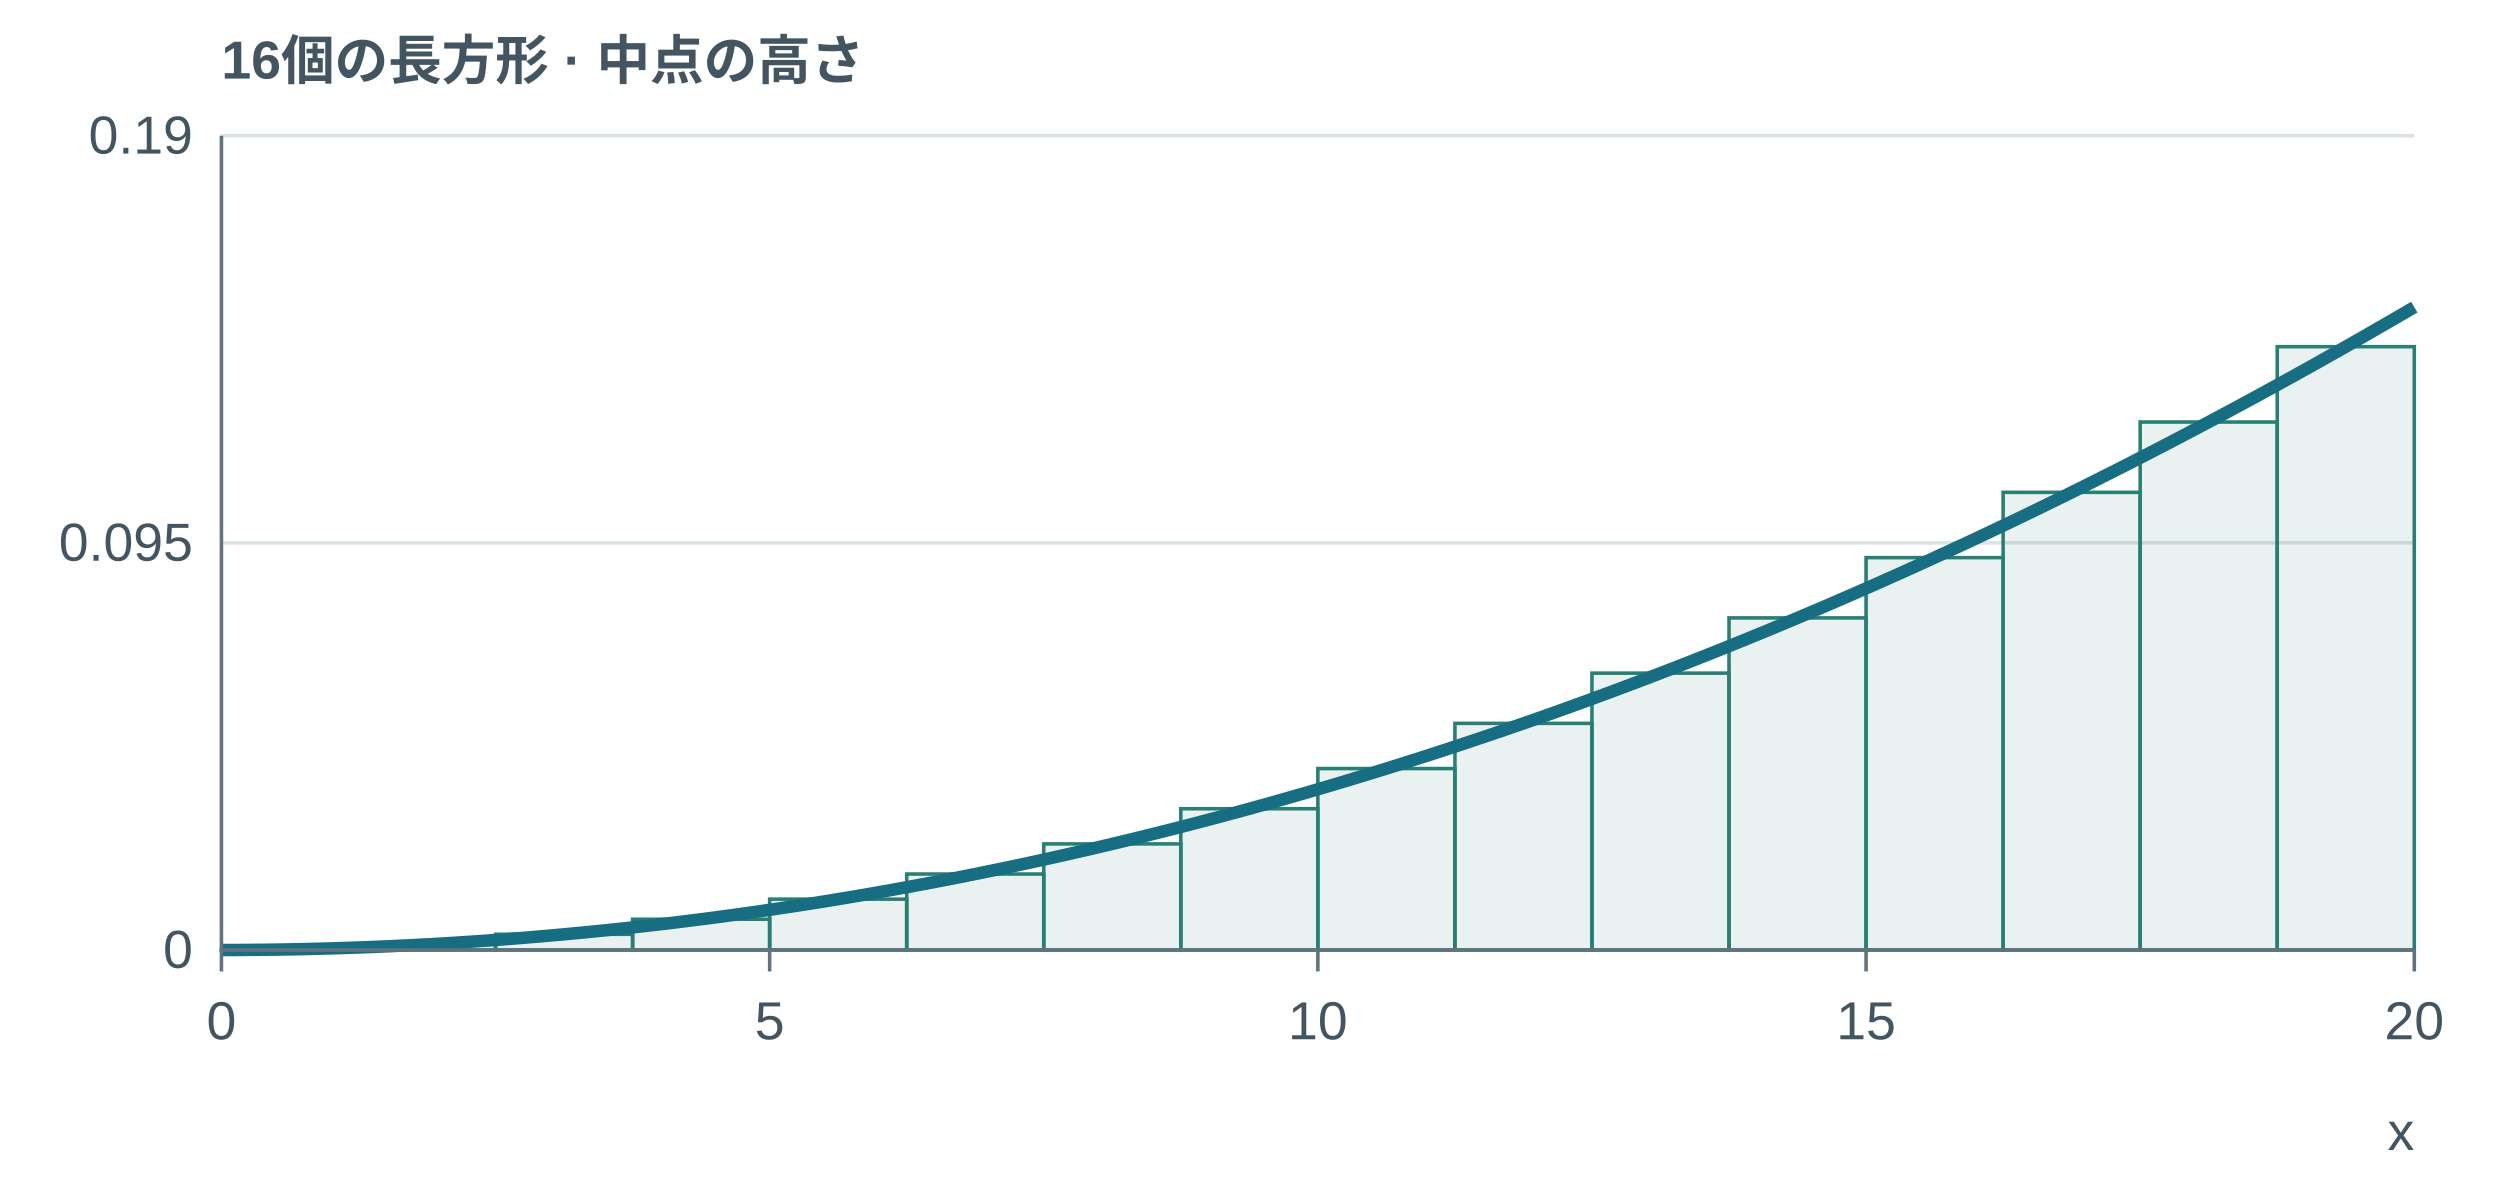
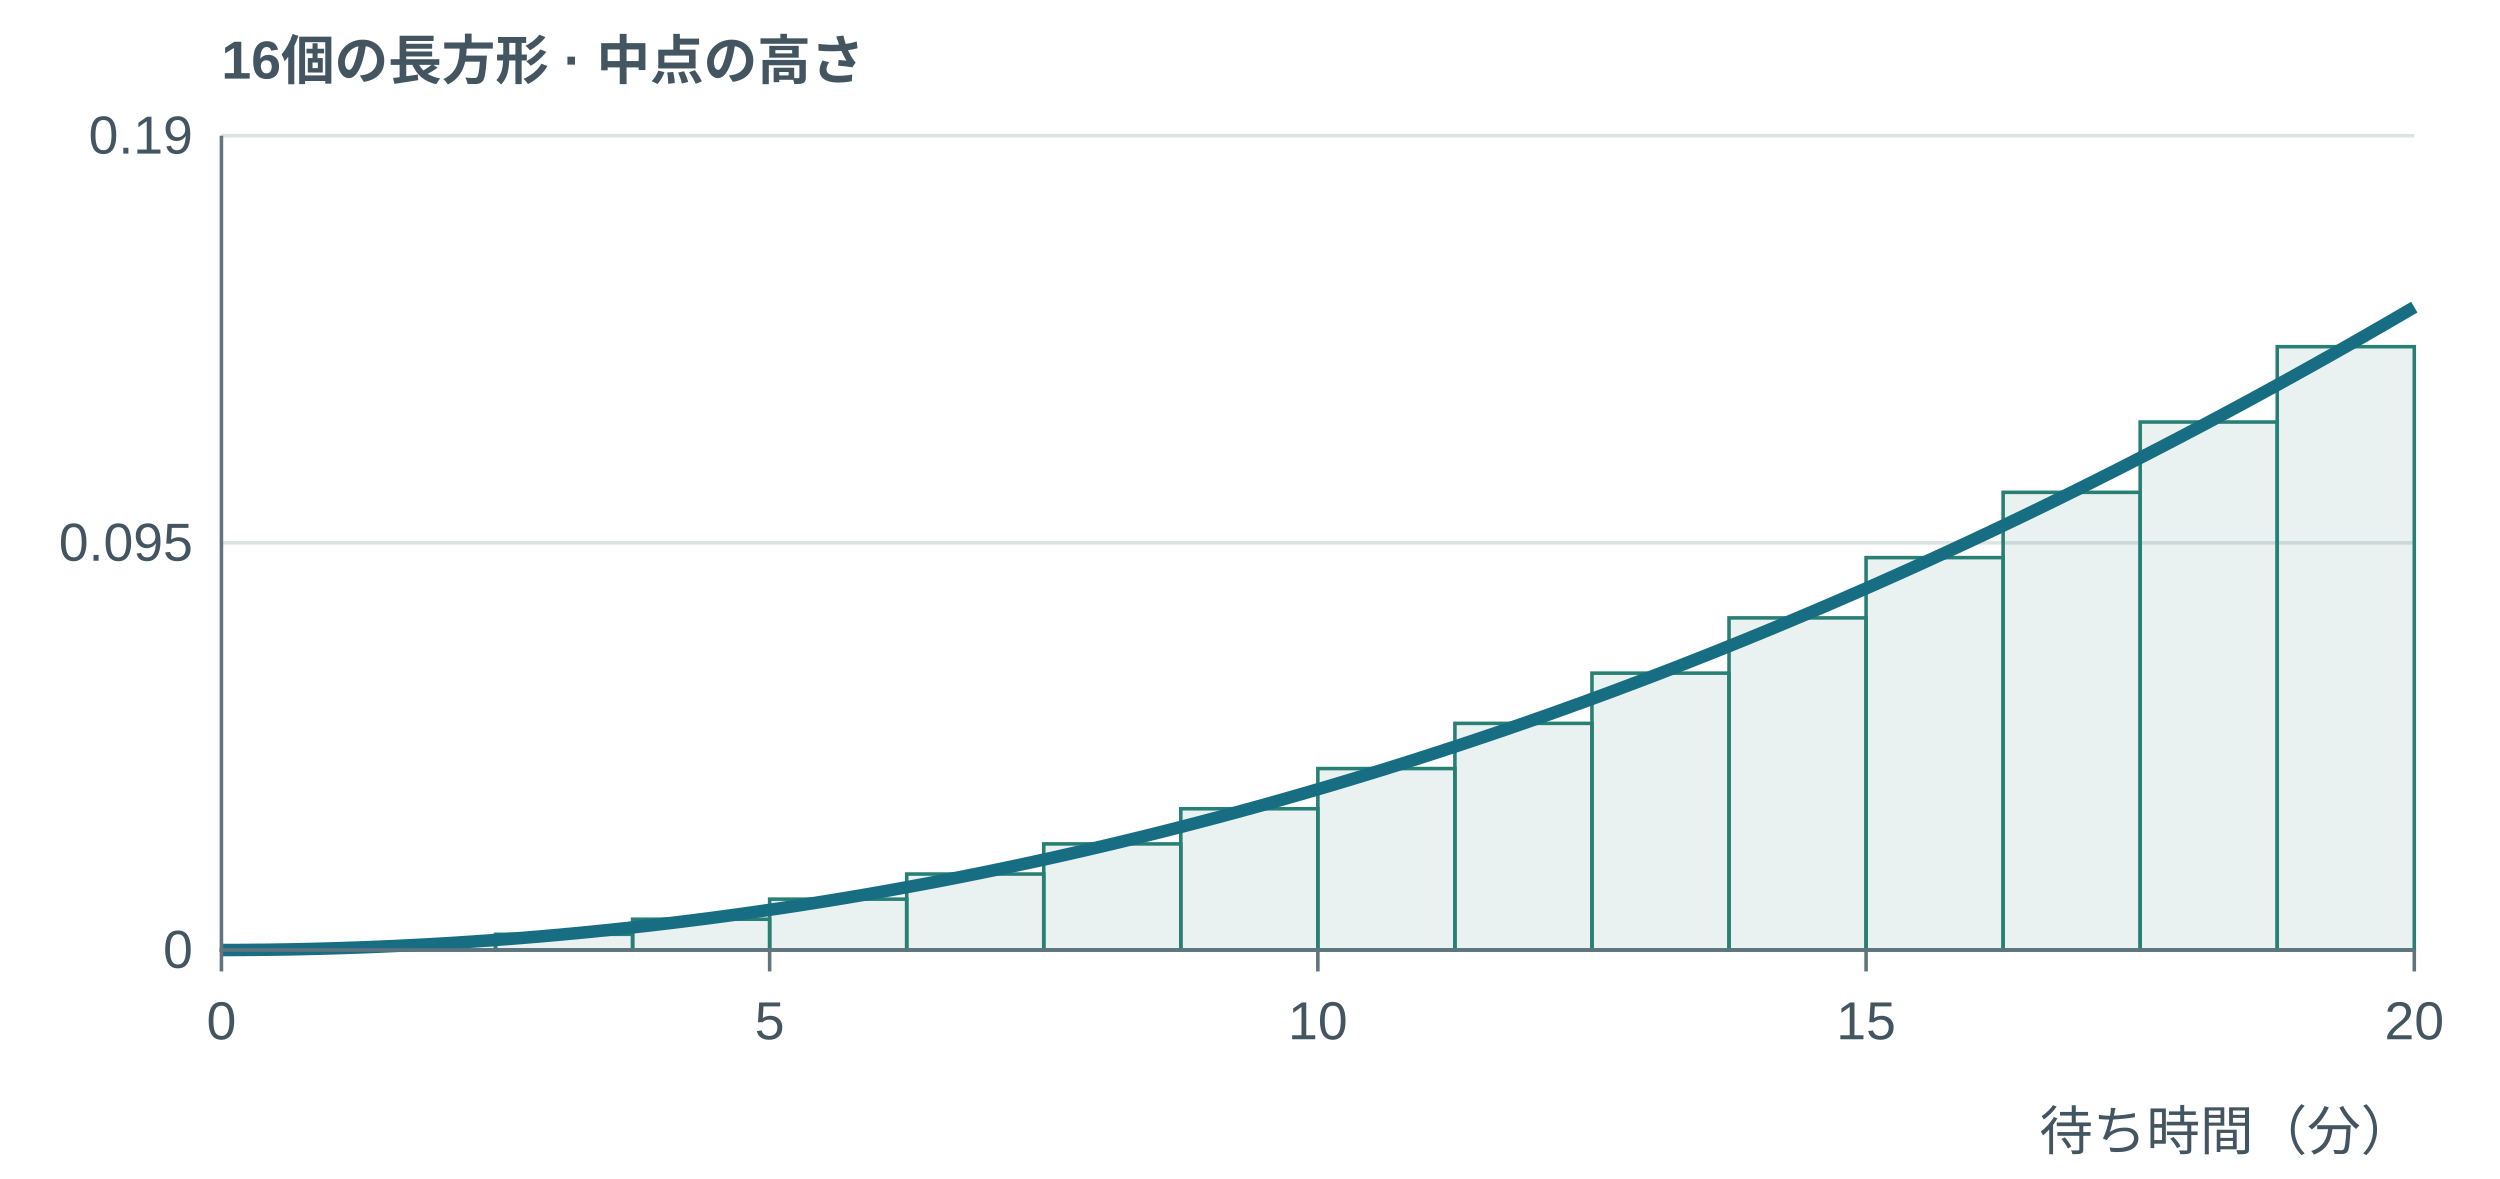
<svg xmlns="http://www.w3.org/2000/svg" viewBox="0 0 700 330" role="img" aria-label="16個の長方形 · 中点の高さ">
  <g font-family="Arial,Hiragino Sans,sans-serif" font-size="15" fill="#425560">
    <text x="62" y="22" font-weight="bold">16個の長方形 · 中点の高さ</text>
    <line x1="62" x2="676" y1="266" y2="266" stroke="#dce3e3" />
    <text x="54" y="271" text-anchor="end">0</text>
    <line x1="62" x2="676" y1="152" y2="152" stroke="#dce3e3" />
    <text x="54" y="157" text-anchor="end">0.095</text>
    <line x1="62" x2="676" y1="38" y2="38" stroke="#dce3e3" />
    <text x="54" y="43" text-anchor="end">0.19</text>
    <rect x="62" y="265.824" width="38.375" height="0.176" fill="#287f74" fill-opacity=".1" stroke="#287f74" />
    <rect x="100.375" y="264.418" width="38.375" height="1.582" fill="#287f74" fill-opacity=".1" stroke="#287f74" />
    <rect x="138.75" y="261.605" width="38.375" height="4.395" fill="#287f74" fill-opacity=".1" stroke="#287f74" />
    <rect x="177.125" y="257.387" width="38.375" height="8.613" fill="#287f74" fill-opacity=".1" stroke="#287f74" />
    <rect x="215.5" y="251.762" width="38.375" height="14.238" fill="#287f74" fill-opacity=".1" stroke="#287f74" />
    <rect x="253.875" y="244.73" width="38.375" height="21.27" fill="#287f74" fill-opacity=".1" stroke="#287f74" />
    <rect x="292.25" y="236.293" width="38.375" height="29.707" fill="#287f74" fill-opacity=".1" stroke="#287f74" />
    <rect x="330.625" y="226.449" width="38.375" height="39.551" fill="#287f74" fill-opacity=".1" stroke="#287f74" />
    <rect x="369" y="215.199" width="38.375" height="50.801" fill="#287f74" fill-opacity=".1" stroke="#287f74" />
    <rect x="407.375" y="202.543" width="38.375" height="63.457" fill="#287f74" fill-opacity=".1" stroke="#287f74" />
    <rect x="445.75" y="188.48" width="38.375" height="77.52" fill="#287f74" fill-opacity=".1" stroke="#287f74" />
    <rect x="484.125" y="173.012" width="38.375" height="92.988" fill="#287f74" fill-opacity=".1" stroke="#287f74" />
    <rect x="522.5" y="156.137" width="38.375" height="109.863" fill="#287f74" fill-opacity=".1" stroke="#287f74" />
    <rect x="560.875" y="137.855" width="38.375" height="128.145" fill="#287f74" fill-opacity=".1" stroke="#287f74" />
    <rect x="599.25" y="118.168" width="38.375" height="147.832" fill="#287f74" fill-opacity=".1" stroke="#287f74" />
    <rect x="637.625" y="97.074" width="38.375" height="168.926" fill="#287f74" fill-opacity=".1" stroke="#287f74" />
    <rect x="63" y="266" width="23.583" height="0" fill="#287f74" opacity=".35" />
    <rect x="88.583" y="266" width="23.583" height="0" fill="#287f74" opacity=".35" />
    <rect x="114.167" y="266" width="23.583" height="0" fill="#287f74" opacity=".35" />
    <rect x="139.75" y="266" width="23.583" height="0" fill="#287f74" opacity=".35" />
    <rect x="165.333" y="266" width="23.583" height="0" fill="#287f74" opacity=".35" />
    <rect x="190.917" y="266" width="23.583" height="0" fill="#287f74" opacity=".35" />
    <rect x="216.5" y="266" width="23.583" height="0" fill="#287f74" opacity=".35" />
    <rect x="242.083" y="266" width="23.583" height="0" fill="#287f74" opacity=".35" />
    <rect x="267.667" y="266" width="23.583" height="0" fill="#287f74" opacity=".35" />
    <rect x="293.25" y="266" width="23.583" height="0" fill="#287f74" opacity=".35" />
    <rect x="318.833" y="266" width="23.583" height="0" fill="#287f74" opacity=".35" />
    <rect x="344.417" y="266" width="23.583" height="0" fill="#287f74" opacity=".35" />
    <rect x="370" y="266" width="23.583" height="0" fill="#287f74" opacity=".35" />
    <rect x="395.583" y="266" width="23.583" height="0" fill="#287f74" opacity=".35" />
    <rect x="421.167" y="266" width="23.583" height="0" fill="#287f74" opacity=".35" />
    <rect x="446.75" y="266" width="23.583" height="0" fill="#287f74" opacity=".35" />
    <rect x="472.333" y="266" width="23.583" height="0" fill="#287f74" opacity=".35" />
    <rect x="497.917" y="266" width="23.583" height="0" fill="#287f74" opacity=".35" />
    <rect x="523.5" y="266" width="23.583" height="0" fill="#287f74" opacity=".35" />
    <rect x="549.083" y="266" width="23.583" height="0" fill="#287f74" opacity=".35" />
    <rect x="574.667" y="266" width="23.583" height="0" fill="#287f74" opacity=".35" />
    <rect x="600.25" y="266" width="23.583" height="0" fill="#287f74" opacity=".35" />
    <rect x="625.833" y="266" width="23.583" height="0" fill="#287f74" opacity=".35" />
    <rect x="651.417" y="266" width="23.583" height="0" fill="#287f74" opacity=".35" />
    <path d="M62.00,266.00 L63.53,266.00 L65.07,266.00 L66.61,265.99 L68.14,265.98 L69.67,265.97 L71.21,265.96 L72.75,265.94 L74.28,265.93 L75.81,265.91 L77.35,265.89 L78.89,265.86 L80.42,265.84 L81.95,265.81 L83.49,265.78 L85.03,265.75 L86.56,265.71 L88.09,265.67 L89.63,265.64 L91.16,265.59 L92.70,265.55 L94.24,265.50 L95.77,265.46 L97.31,265.40 L98.84,265.35 L100.38,265.30 L101.91,265.24 L103.44,265.18 L104.98,265.12 L106.51,265.05 L108.05,264.99 L109.59,264.92 L111.12,264.85 L112.66,264.77 L114.19,264.70 L115.72,264.62 L117.26,264.54 L118.80,264.46 L120.33,264.38 L121.87,264.29 L123.40,264.20 L124.94,264.11 L126.47,264.02 L128.00,263.92 L129.54,263.82 L131.07,263.72 L132.61,263.62 L134.15,263.51 L135.68,263.41 L137.22,263.30 L138.75,263.19 L140.28,263.07 L141.82,262.96 L143.36,262.84 L144.89,262.72 L146.43,262.60 L147.96,262.47 L149.50,262.34 L151.03,262.22 L152.56,262.08 L154.10,261.95 L155.63,261.81 L157.17,261.68 L158.70,261.53 L160.24,261.39 L161.78,261.25 L163.31,261.10 L164.85,260.95 L166.38,260.80 L167.92,260.64 L169.45,260.49 L170.99,260.33 L172.52,260.17 L174.06,260.00 L175.59,259.84 L177.13,259.67 L178.66,259.50 L180.19,259.33 L181.73,259.16 L183.26,258.98 L184.80,258.80 L186.33,258.62 L187.87,258.44 L189.41,258.25 L190.94,258.06 L192.47,257.87 L194.01,257.68 L195.54,257.48 L197.08,257.29 L198.62,257.09 L200.15,256.89 L201.68,256.68 L203.22,256.48 L204.75,256.27 L206.29,256.06 L207.82,255.85 L209.36,255.63 L210.89,255.41 L212.43,255.20 L213.97,254.97 L215.50,254.75 L217.03,254.52 L218.57,254.30 L220.11,254.06 L221.64,253.83 L223.18,253.60 L224.71,253.36 L226.24,253.12 L227.78,252.88 L229.32,252.63 L230.85,252.39 L232.38,252.14 L233.92,251.89 L235.46,251.63 L236.99,251.38 L238.52,251.12 L240.06,250.86 L241.59,250.60 L243.13,250.34 L244.66,250.07 L246.20,249.80 L247.73,249.53 L249.27,249.26 L250.81,248.98 L252.34,248.70 L253.88,248.42 L255.41,248.14 L256.94,247.85 L258.48,247.57 L260.01,247.28 L261.55,246.99 L263.09,246.69 L264.62,246.40 L266.15,246.10 L267.69,245.80 L269.23,245.50 L270.76,245.19 L272.29,244.88 L273.83,244.58 L275.37,244.26 L276.90,243.95 L278.43,243.63 L279.97,243.32 L281.50,242.99 L283.04,242.67 L284.57,242.35 L286.11,242.02 L287.64,241.69 L289.18,241.36 L290.72,241.02 L292.25,240.69 L293.78,240.35 L295.32,240.01 L296.86,239.66 L298.39,239.32 L299.93,238.97 L301.46,238.62 L303.00,238.27 L304.53,237.92 L306.07,237.56 L307.60,237.20 L309.13,236.84 L310.67,236.48 L312.21,236.11 L313.74,235.74 L315.27,235.37 L316.81,235.00 L318.34,234.62 L319.88,234.25 L321.41,233.87 L322.95,233.49 L324.49,233.10 L326.02,232.72 L327.56,232.33 L329.09,231.94 L330.63,231.55 L332.16,231.15 L333.69,230.75 L335.23,230.36 L336.76,229.95 L338.30,229.55 L339.84,229.14 L341.37,228.74 L342.91,228.32 L344.44,227.91 L345.98,227.50 L347.51,227.08 L349.04,226.66 L350.58,226.24 L352.12,225.81 L353.65,225.39 L355.19,224.96 L356.72,224.53 L358.26,224.09 L359.79,223.66 L361.32,223.22 L362.86,222.78 L364.39,222.34 L365.93,221.90 L367.46,221.45 L369.00,221.00 L370.54,220.55 L372.07,220.10 L373.61,219.64 L375.14,219.18 L376.67,218.72 L378.21,218.26 L379.74,217.79 L381.28,217.33 L382.81,216.86 L384.35,216.39 L385.89,215.91 L387.42,215.44 L388.95,214.96 L390.49,214.48 L392.02,214.00 L393.56,213.51 L395.09,213.02 L396.63,212.54 L398.16,212.04 L399.70,211.55 L401.24,211.05 L402.77,210.56 L404.31,210.05 L405.84,209.55 L407.38,209.05 L408.91,208.54 L410.44,208.03 L411.98,207.52 L413.51,207.00 L415.05,206.49 L416.59,205.97 L418.12,205.45 L419.66,204.92 L421.19,204.40 L422.73,203.87 L424.26,203.34 L425.80,202.81 L427.33,202.28 L428.86,201.74 L430.40,201.20 L431.94,200.66 L433.47,200.12 L435.01,199.57 L436.54,199.02 L438.08,198.47 L439.61,197.92 L441.14,197.36 L442.68,196.81 L444.21,196.25 L445.75,195.69 L447.29,195.12 L448.82,194.56 L450.36,193.99 L451.89,193.42 L453.42,192.85 L454.96,192.27 L456.49,191.69 L458.03,191.12 L459.56,190.53 L461.10,189.95 L462.64,189.36 L464.17,188.78 L465.70,188.18 L467.24,187.59 L468.77,187.00 L470.31,186.40 L471.84,185.80 L473.38,185.20 L474.91,184.59 L476.45,183.99 L477.99,183.38 L479.52,182.77 L481.06,182.15 L482.59,181.54 L484.13,180.92 L485.66,180.30 L487.19,179.68 L488.73,179.06 L490.26,178.43 L491.80,177.80 L493.34,177.17 L494.87,176.54 L496.41,175.90 L497.94,175.26 L499.48,174.62 L501.01,173.98 L502.55,173.33 L504.08,172.69 L505.61,172.04 L507.15,171.39 L508.69,170.73 L510.22,170.08 L511.76,169.42 L513.29,168.76 L514.83,168.10 L516.36,167.43 L517.89,166.76 L519.43,166.10 L520.96,165.42 L522.50,164.75 L524.04,164.07 L525.57,163.40 L527.11,162.71 L528.64,162.03 L530.17,161.35 L531.71,160.66 L533.24,159.97 L534.78,159.28 L536.32,158.58 L537.85,157.89 L539.38,157.19 L540.92,156.49 L542.45,155.78 L543.99,155.08 L545.52,154.37 L547.06,153.66 L548.60,152.95 L550.13,152.24 L551.66,151.52 L553.20,150.80 L554.74,150.08 L556.27,149.36 L557.80,148.63 L559.34,147.90 L560.88,147.17 L562.41,146.44 L563.95,145.70 L565.48,144.97 L567.01,144.23 L568.55,143.49 L570.09,142.74 L571.62,142.00 L573.15,141.25 L574.69,140.50 L576.23,139.75 L577.76,138.99 L579.30,138.23 L580.83,137.48 L582.36,136.71 L583.90,135.95 L585.44,135.18 L586.97,134.42 L588.50,133.64 L590.04,132.87 L591.58,132.10 L593.11,131.32 L594.64,130.54 L596.18,129.76 L597.71,128.97 L599.25,128.19 L600.79,127.40 L602.32,126.61 L603.86,125.81 L605.39,125.02 L606.92,124.22 L608.46,123.42 L610.00,122.62 L611.53,121.82 L613.06,121.01 L614.60,120.20 L616.14,119.39 L617.67,118.58 L619.20,117.76 L620.74,116.94 L622.27,116.12 L623.81,115.30 L625.35,114.47 L626.88,113.65 L628.41,112.82 L629.95,111.99 L631.49,111.15 L633.02,110.32 L634.55,109.48 L636.09,108.64 L637.63,107.80 L639.16,106.95 L640.70,106.10 L642.23,105.26 L643.76,104.40 L645.30,103.55 L646.84,102.69 L648.37,101.84 L649.90,100.97 L651.44,100.11 L652.98,99.25 L654.51,98.38 L656.05,97.51 L657.58,96.64 L659.11,95.76 L660.65,94.89 L662.19,94.01 L663.72,93.13 L665.25,92.24 L666.79,91.36 L668.33,90.47 L669.86,89.58 L671.39,88.69 L672.93,87.80 L674.46,86.90 L676.00,86.00" fill="none" stroke="#176d82" stroke-width="3.5" />
    <path d="M62,38V266H676" stroke="#61737c" fill="none" />
    <path d="M62,266v6" stroke="#61737c" />
    <text x="62" y="291" text-anchor="middle">0</text>
    <path d="M215.5,266v6" stroke="#61737c" />
    <text x="215.5" y="291" text-anchor="middle">5</text>
    <path d="M369,266v6" stroke="#61737c" />
    <text x="369" y="291" text-anchor="middle">10</text>
    <path d="M522.5,266v6" stroke="#61737c" />
    <text x="522.5" y="291" text-anchor="middle">15</text>
    <path d="M676,266v6" stroke="#61737c" />
    <text x="676" y="291" text-anchor="middle">20</text>
-     <text x="676" y="322" text-anchor="end">x</text>
+     <text x="676" y="322" text-anchor="end">待ち時間（分）</text>
  </g>
</svg>
